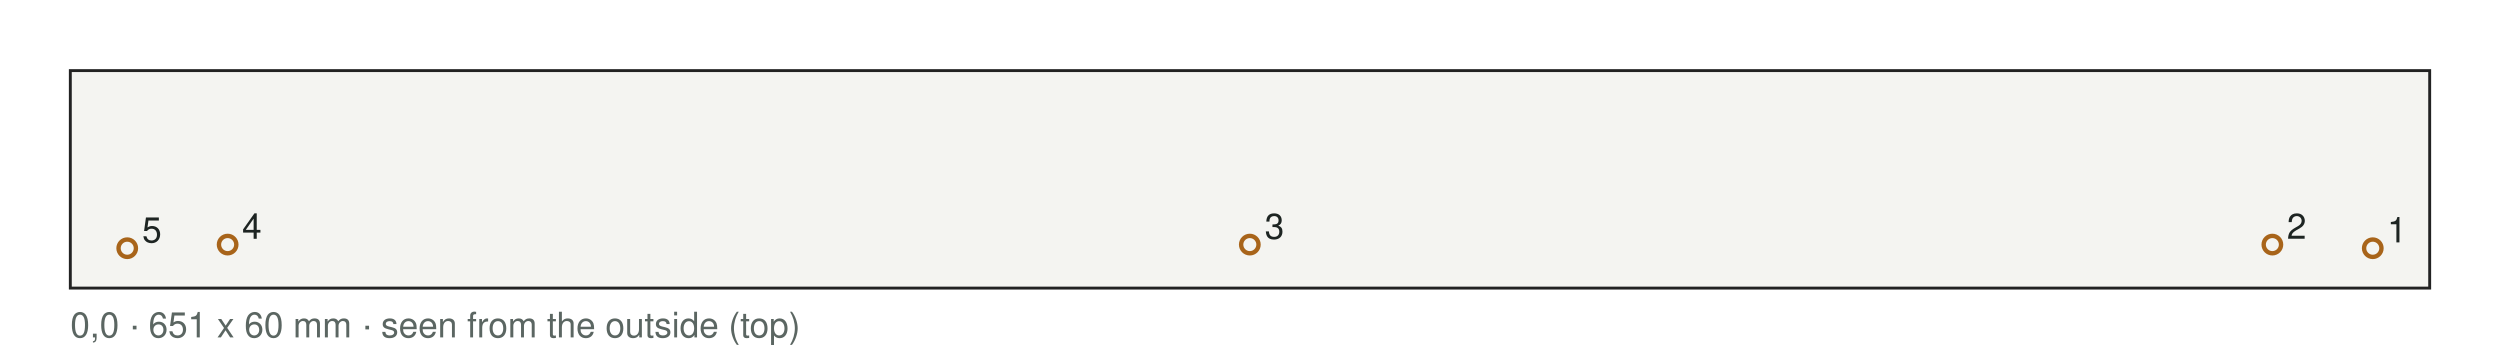
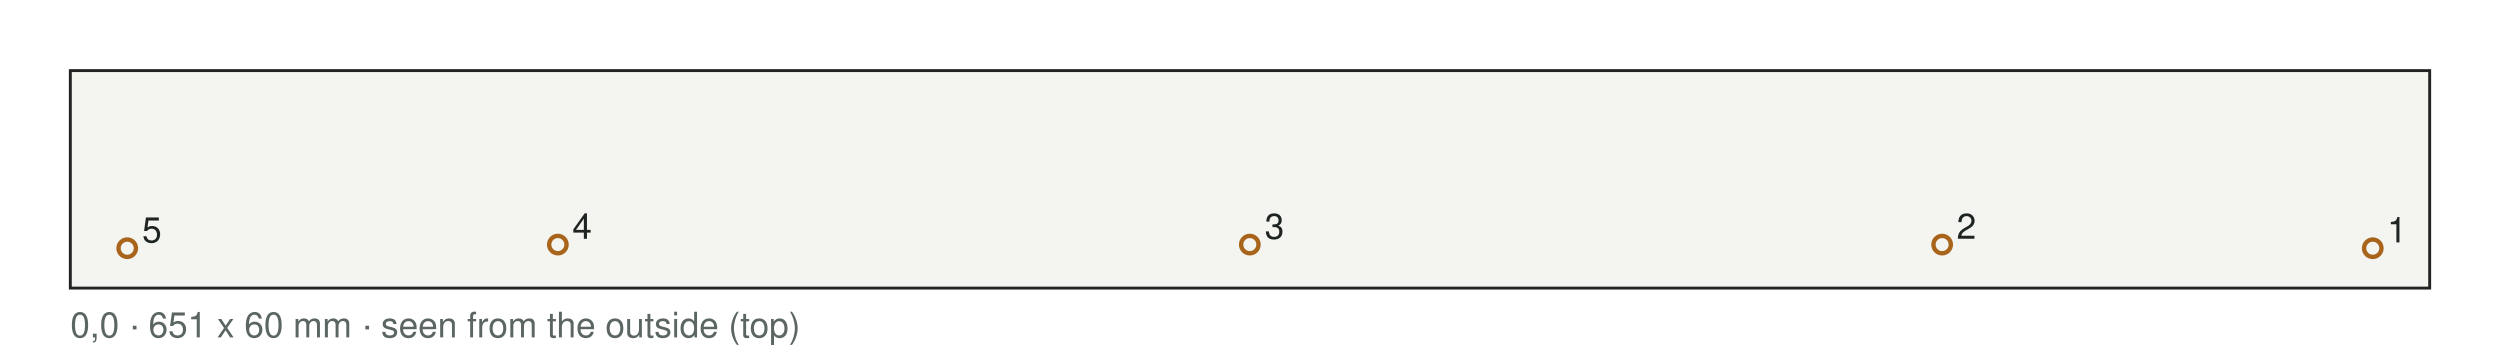
<svg xmlns="http://www.w3.org/2000/svg" viewBox="-19.4 -19.4 689.7 98.8" width="690mm" height="99mm" font-family="Helvetica, Arial, sans-serif">
  <polygon points="650.9,60.0 0.0,60.0 0.0,0.0 650.9,0.0" fill="#f4f4f1" stroke="#222" stroke-width="0.8" />
  <circle cx="635.2" cy="49.0" r="2.4" fill="none" stroke="#a8641a" stroke-width="1.21" />
  <text x="639.2" y="47.4" font-size="9.7" fill="#1d2422">1</text>
-   <circle cx="607.5" cy="48.0" r="2.4" fill="none" stroke="#a8641a" stroke-width="1.21" />
-   <text x="611.5" y="46.4" font-size="9.7" fill="#1d2422">2</text>
+   <circle cx="516.4" cy="48.0" r="2.4" fill="none" stroke="#a8641a" stroke-width="1.21" />
+   <text x="520.4" y="46.4" font-size="9.7" fill="#1d2422">2</text>
  <circle cx="325.4" cy="48.0" r="2.4" fill="none" stroke="#a8641a" stroke-width="1.21" />
  <text x="329.5" y="46.4" font-size="9.7" fill="#1d2422">3</text>
-   <circle cx="43.4" cy="48.0" r="2.4" fill="none" stroke="#a8641a" stroke-width="1.21" />
-   <text x="47.4" y="46.4" font-size="9.7" fill="#1d2422">4</text>
+   <circle cx="134.5" cy="48.0" r="2.4" fill="none" stroke="#a8641a" stroke-width="1.21" />
+   <text x="138.5" y="46.4" font-size="9.7" fill="#1d2422">4</text>
  <circle cx="15.7" cy="49.0" r="2.4" fill="none" stroke="#a8641a" stroke-width="1.21" />
  <text x="19.8" y="47.4" font-size="9.7" fill="#1d2422">5</text>
  <text x="0" y="73.6" font-size="9.7" fill="#5b6662">0,0 · 651 x 60 mm · seen from the outside (top)</text>
</svg>
